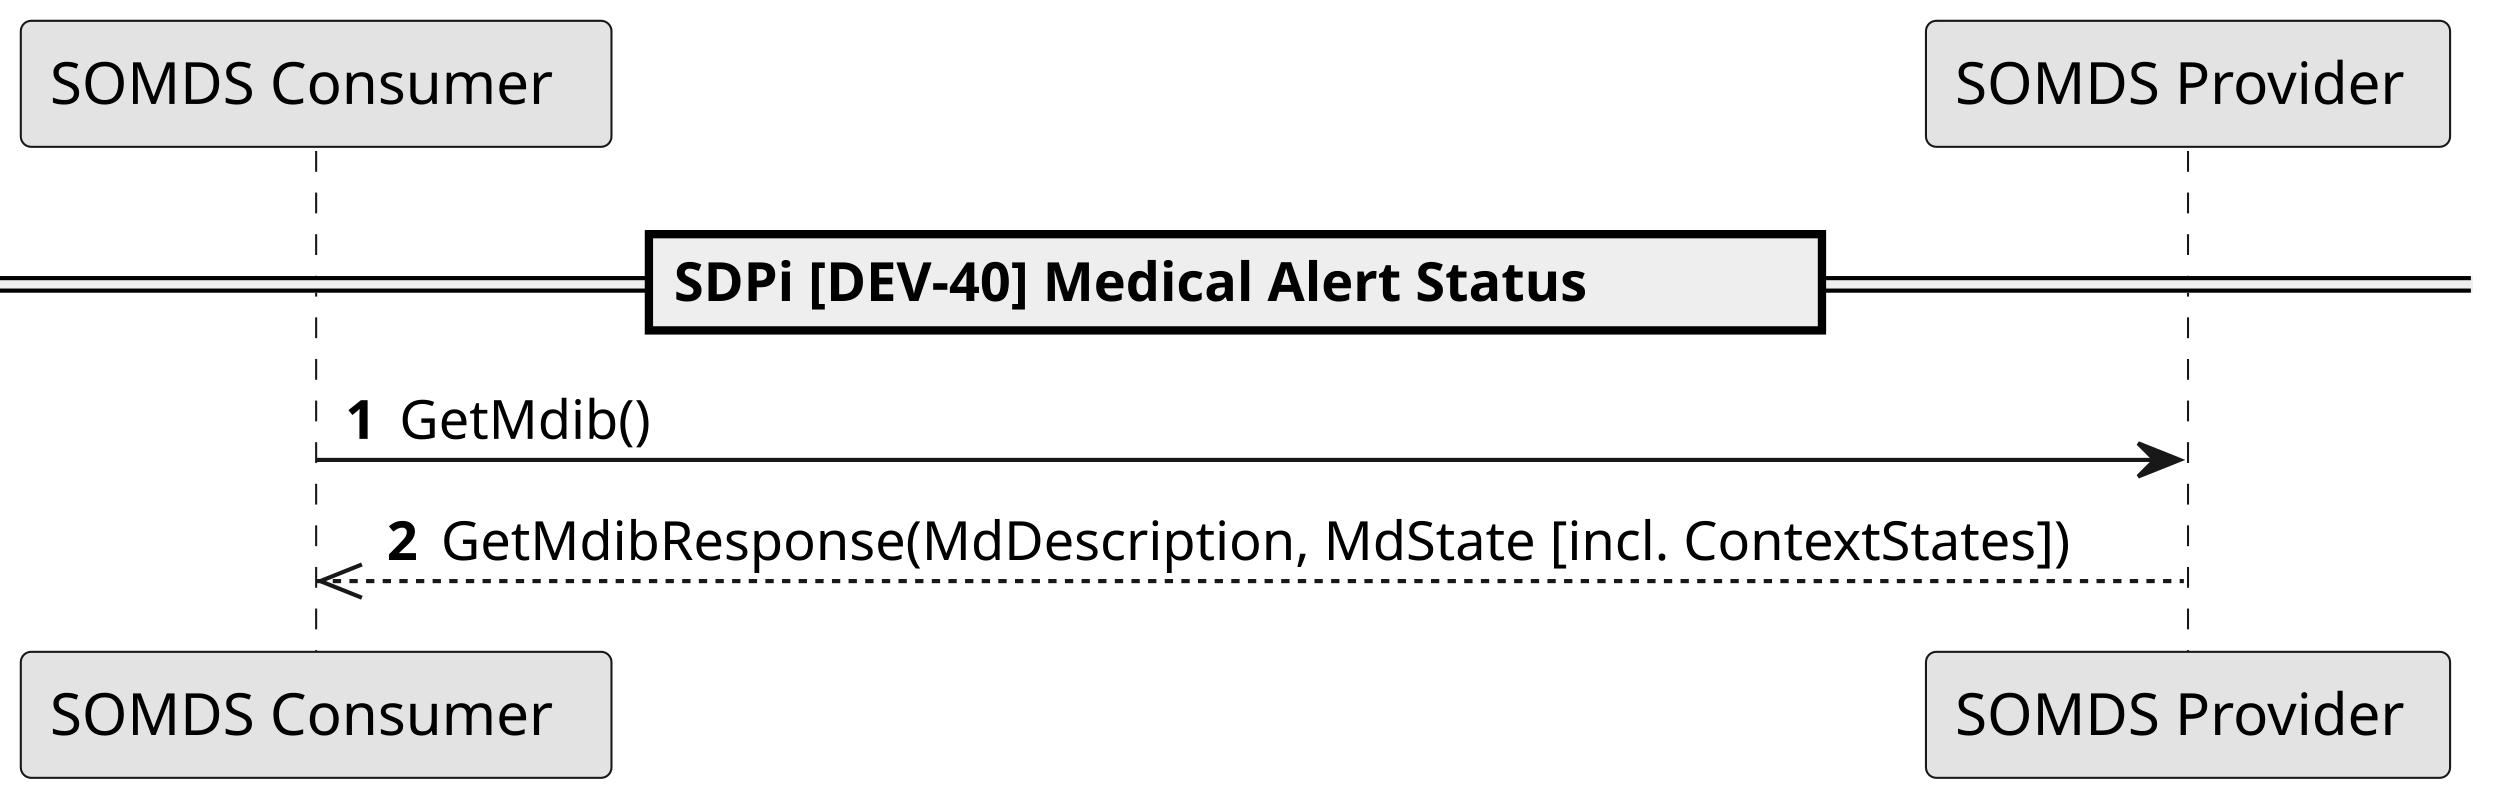
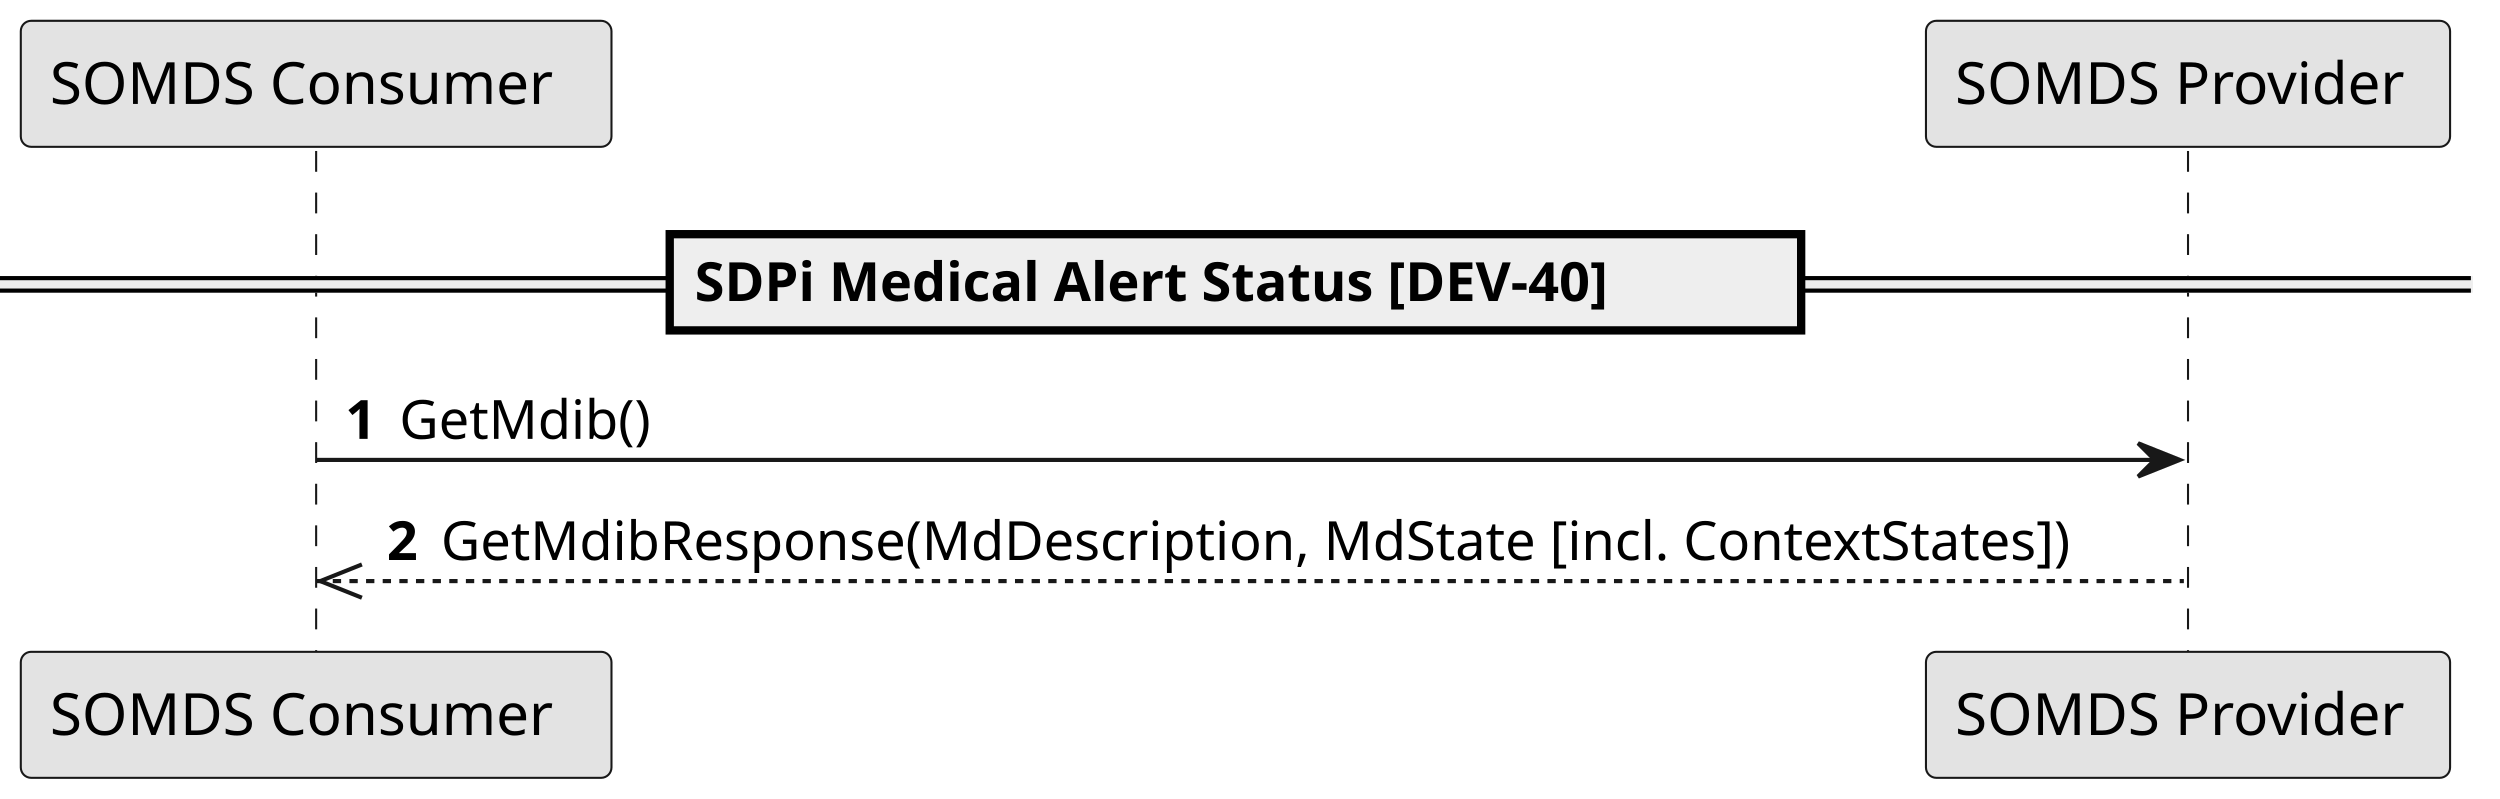
<svg xmlns="http://www.w3.org/2000/svg" contentStyleType="text/css" height="192px" preserveAspectRatio="none" style="width:601px;height:192px;background:#FFFFFF;" version="1.1" viewBox="0 0 601 192" width="601px" zoomAndPan="magnify">
  <defs />
  <g>
    <line style="stroke:#181818;stroke-width:0.5;stroke-dasharray:5.0,5.0;" x1="76" x2="76" y1="36.297" y2="157.695" />
    <line style="stroke:#181818;stroke-width:0.5;stroke-dasharray:5.0,5.0;" x1="526" x2="526" y1="36.297" y2="157.695" />
    <rect fill="#E3E3E3" height="30.297" rx="2.5" ry="2.5" style="stroke:#181818;stroke-width:0.5;" width="142" x="5" y="5" />
    <text fill="#000000" font-family="sans-serif" font-size="14" lengthAdjust="spacing" textLength="128" x="12" y="24.995">SOMDS Consumer</text>
    <rect fill="#E3E3E3" height="30.297" rx="2.5" ry="2.5" style="stroke:#181818;stroke-width:0.5;" width="142" x="5" y="156.695" />
    <text fill="#000000" font-family="sans-serif" font-size="14" lengthAdjust="spacing" textLength="128" x="12" y="176.69">SOMDS Consumer</text>
    <rect fill="#E3E3E3" height="30.297" rx="2.5" ry="2.5" style="stroke:#181818;stroke-width:0.5;" width="126" x="463" y="5" />
    <text fill="#000000" font-family="sans-serif" font-size="14" lengthAdjust="spacing" textLength="112" x="470" y="24.995">SOMDS Provider</text>
    <rect fill="#E3E3E3" height="30.297" rx="2.5" ry="2.5" style="stroke:#181818;stroke-width:0.5;" width="126" x="463" y="156.695" />
    <text fill="#000000" font-family="sans-serif" font-size="14" lengthAdjust="spacing" textLength="112" x="470" y="176.69">SOMDS Provider</text>
    <rect fill="#EEEEEE" height="3" style="stroke:#EEEEEE;stroke-width:1.0;" width="594" x="0" y="66.863" />
    <line style="stroke:#000000;stroke-width:1.0;" x1="0" x2="594" y1="66.863" y2="66.863" />
    <line style="stroke:#000000;stroke-width:1.0;" x1="0" x2="594" y1="69.863" y2="69.863" />
-     <rect fill="#EEEEEE" height="23.133" style="stroke:#000000;stroke-width:2.0;" width="282" x="156" y="56.297" />
-     <text fill="#000000" font-family="sans-serif" font-size="13" font-weight="bold" lengthAdjust="spacing" textLength="258" x="162" y="72.364">SDPi [DEV-40] Medical Alert Status</text>
+     <rect fill="#EEEEEE" height="23.133" style="stroke:#000000;stroke-width:2.0;" width="272" x="161" y="56.297" />
+     <text fill="#000000" font-family="sans-serif" font-size="13" font-weight="bold" lengthAdjust="spacing" textLength="258" x="167" y="72.364">SDPi Medical Alert Status [DEV-40]</text>
    <polygon fill="#181818" points="514,106.562,524,110.562,514,114.562,518,110.562" style="stroke:#181818;stroke-width:1.0;" />
    <line style="stroke:#181818;stroke-width:1.0;" x1="76" x2="520" y1="110.562" y2="110.562" />
    <text fill="#000000" font-family="sans-serif" font-size="13" font-weight="bold" lengthAdjust="spacing" textLength="9" x="83" y="105.497">1</text>
    <text fill="#000000" font-family="sans-serif" font-size="13" lengthAdjust="spacing" textLength="63" x="96" y="105.497">GetMdib()</text>
    <line style="stroke:#181818;stroke-width:1.0;" x1="77" x2="87" y1="139.695" y2="135.695" />
    <line style="stroke:#181818;stroke-width:1.0;" x1="77" x2="87" y1="139.695" y2="143.695" />
    <line style="stroke:#181818;stroke-width:1.0;stroke-dasharray:2.0,2.0;" x1="76" x2="525" y1="139.695" y2="139.695" />
    <text fill="#000000" font-family="sans-serif" font-size="13" font-weight="bold" lengthAdjust="spacing" textLength="9" x="93" y="134.629">2</text>
    <text fill="#000000" font-family="sans-serif" font-size="13" lengthAdjust="spacing" textLength="413" x="106" y="134.629">GetMdibResponse(MdDescription, MdState [incl. ContextStates])</text>
  </g>
</svg>
